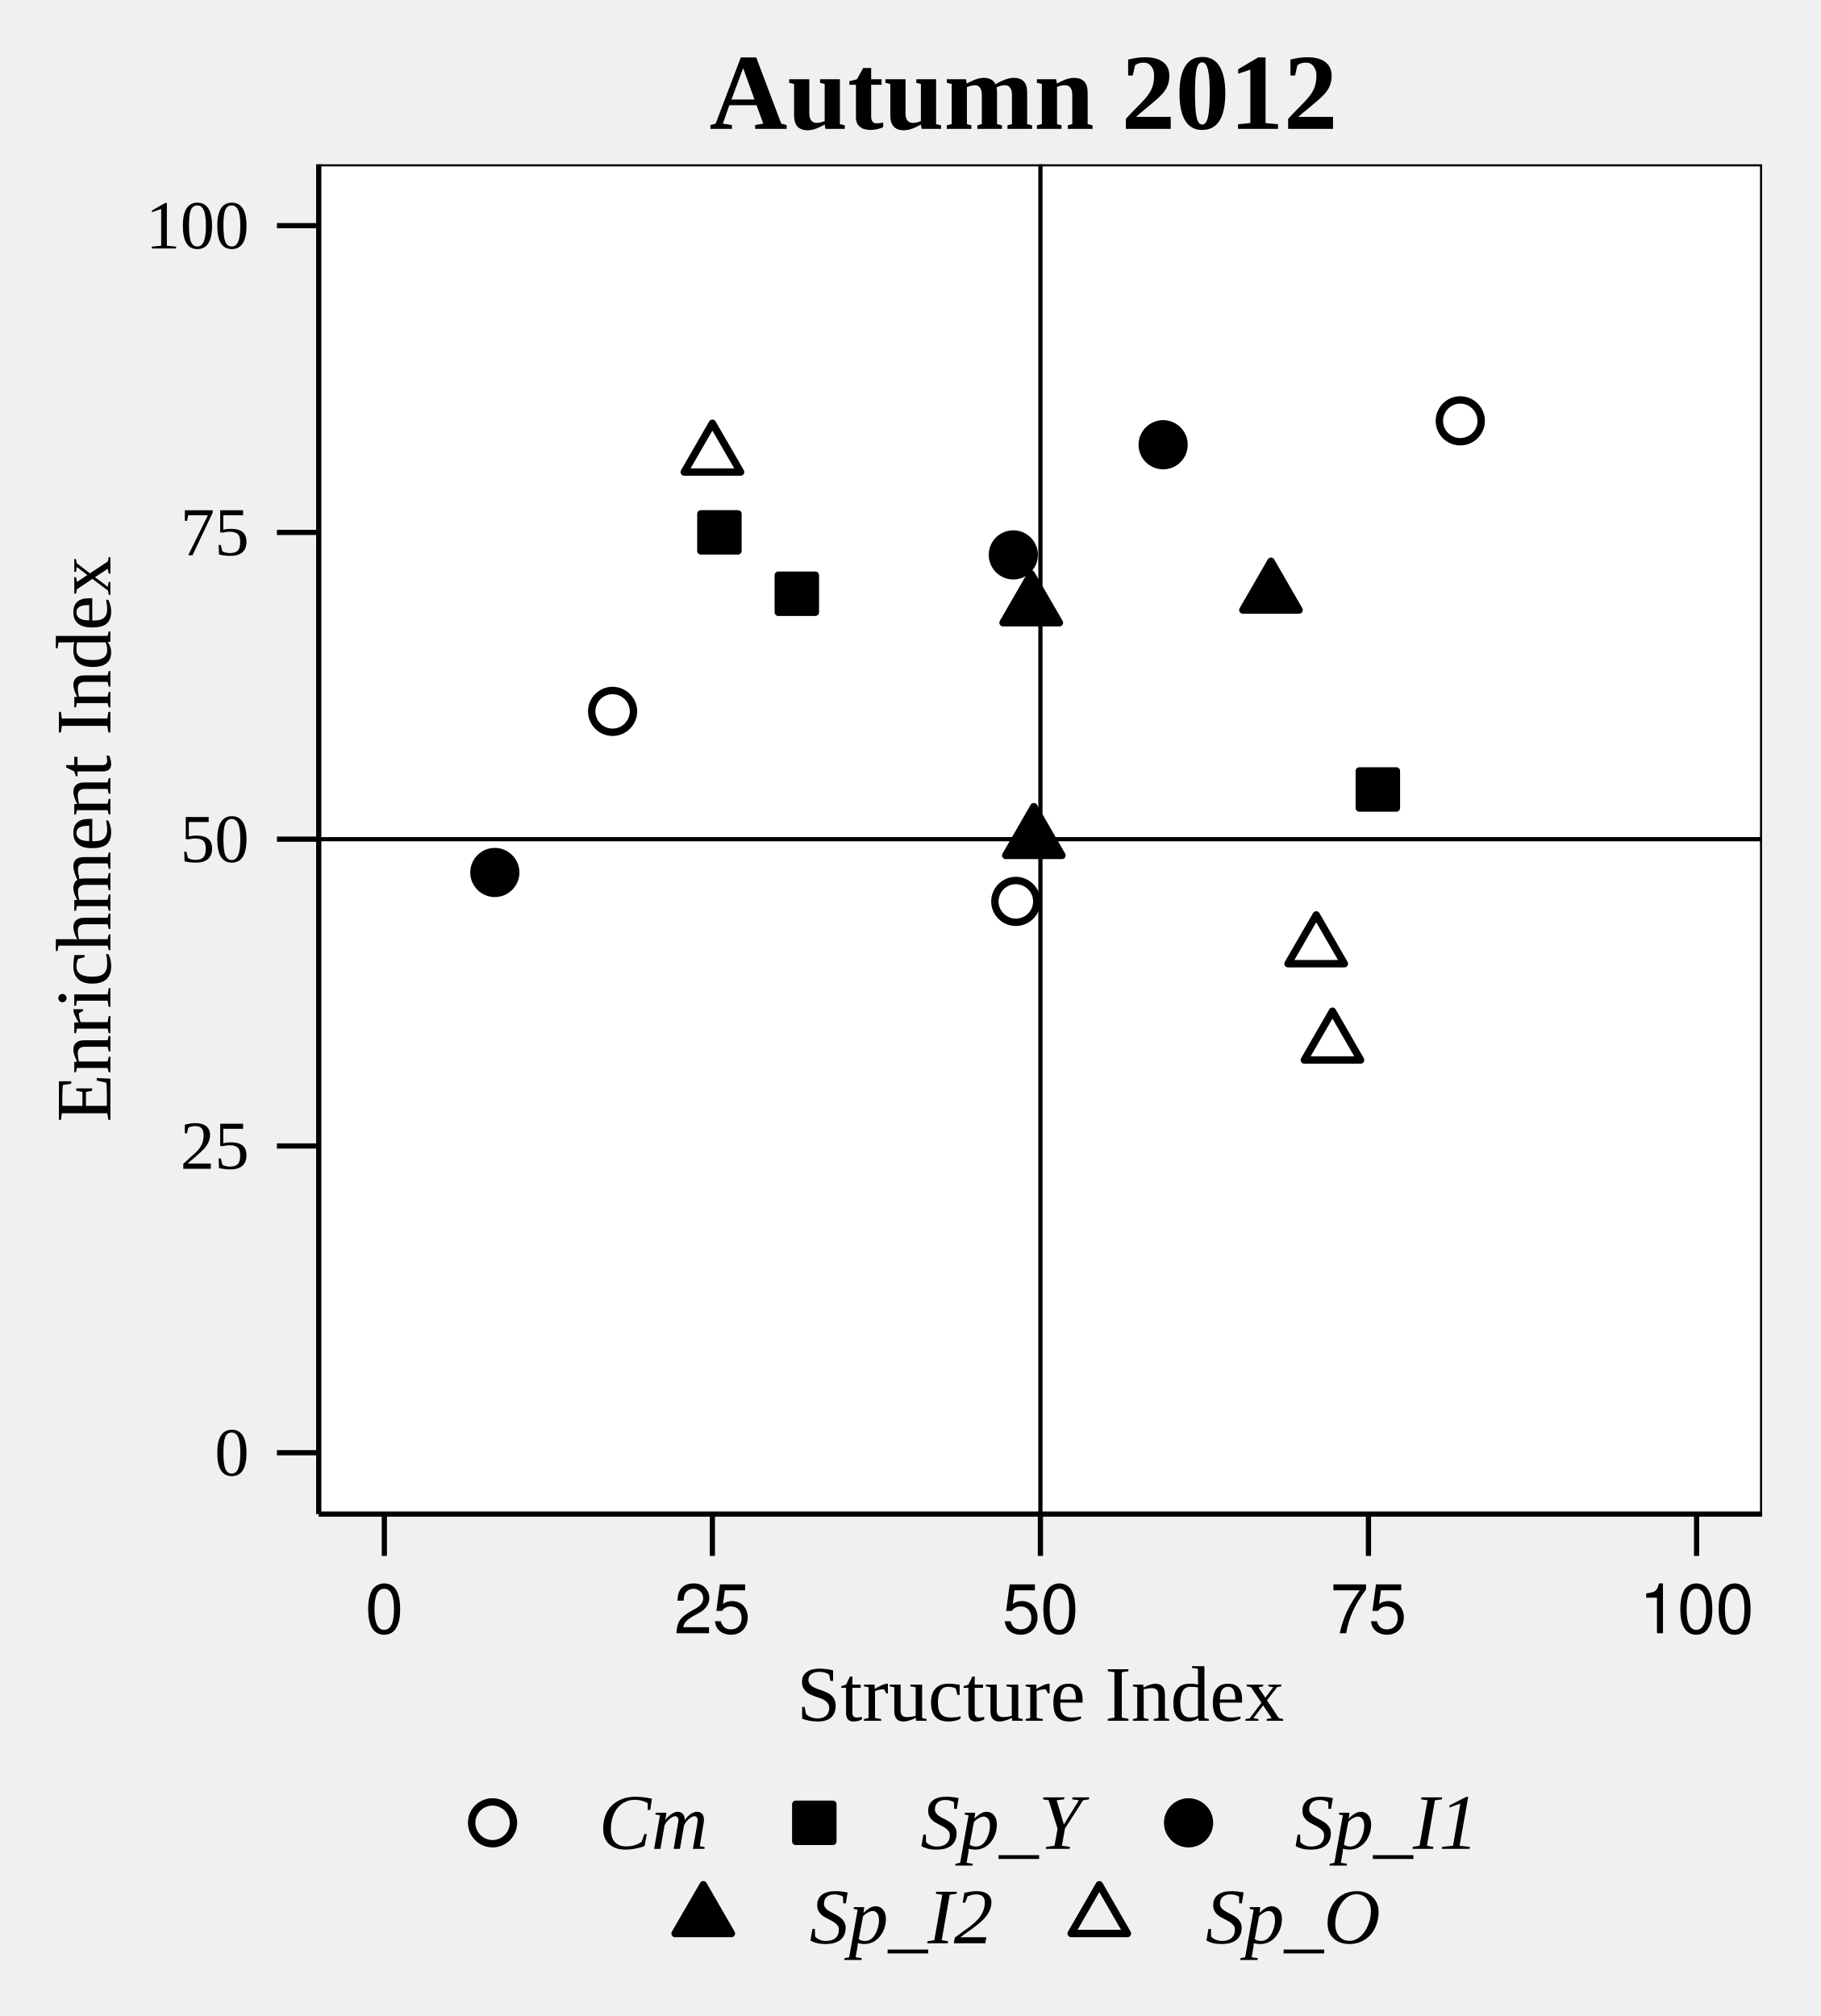
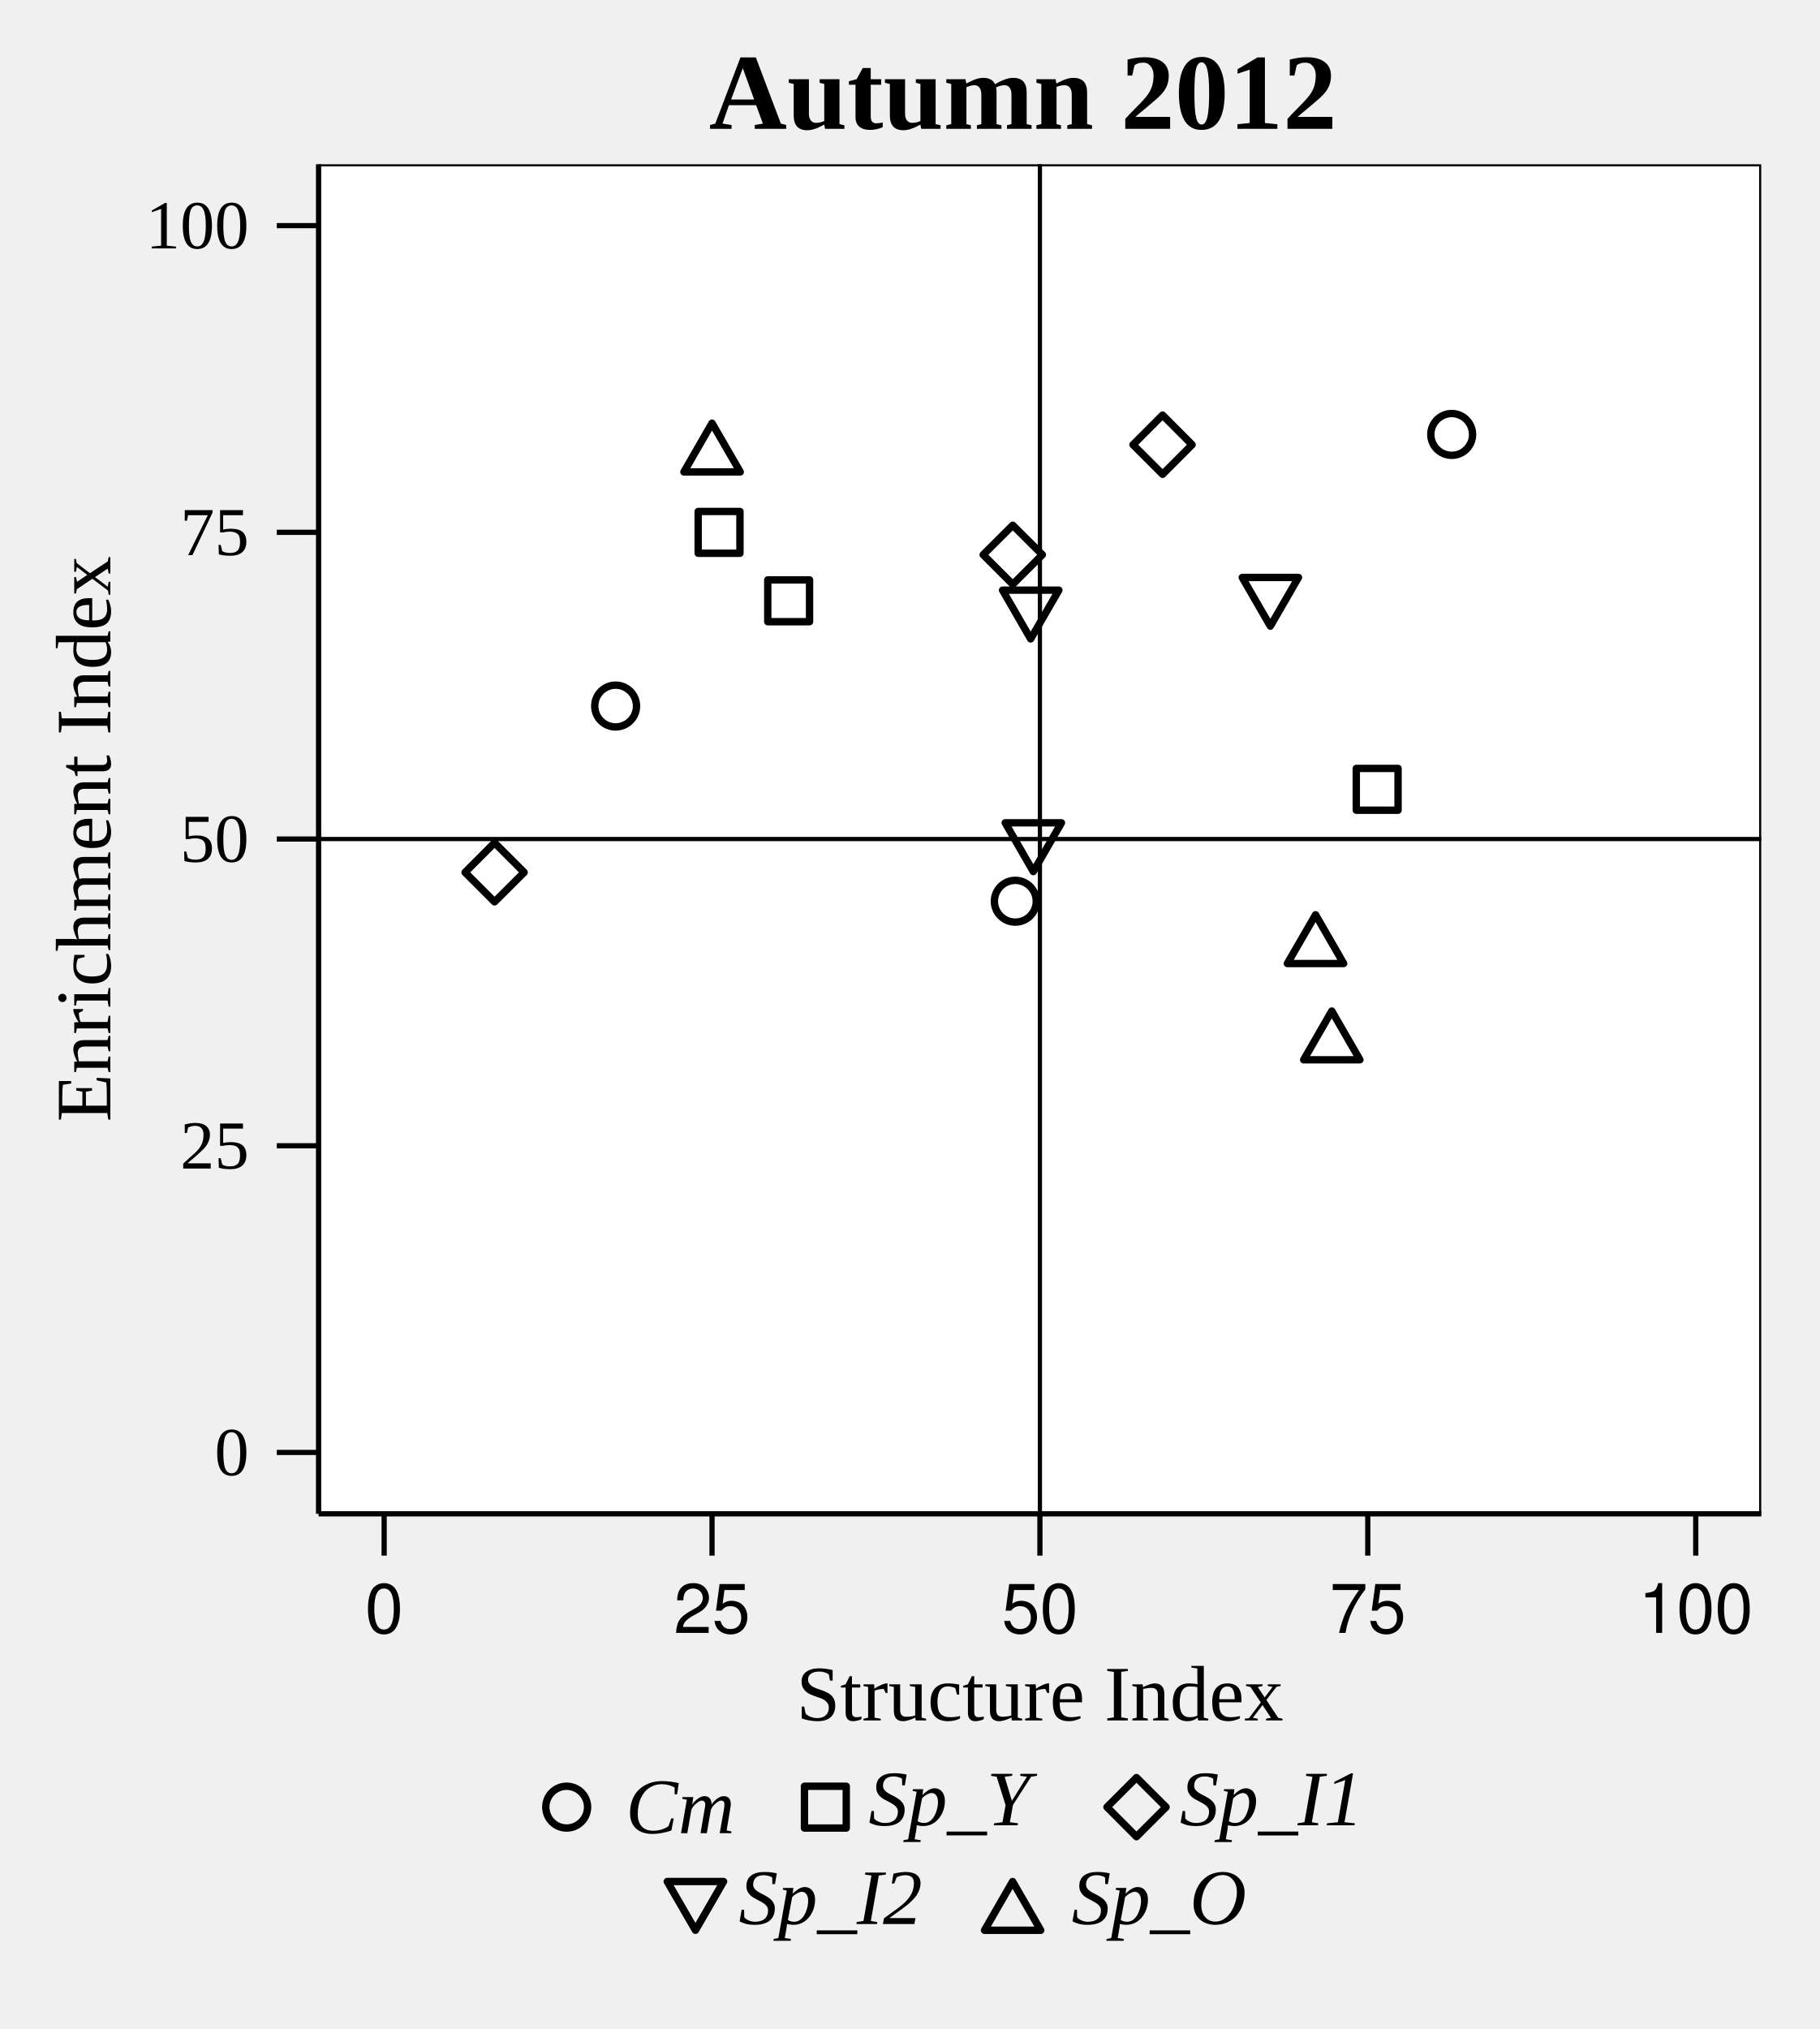
- <svg xmlns="http://www.w3.org/2000/svg" id="svg2" version="1.1" width="231.36" height="256.216" xml:space="preserve">
+ <svg xmlns="http://www.w3.org/2000/svg" id="svg2" version="1.1" width="231.36" height="257.916" xml:space="preserve">
  <defs id="defs6">
    <clipPath clipPathUnits="userSpaceOnUse" id="clipPath22">
      <path d="m 0,0 198.43,0 0,243.78 L 0,243.78 0,0 z" id="path24" />
    </clipPath>
    <clipPath clipPathUnits="userSpaceOnUse" id="clipPath38">
      <path d="m 37.28,77.66 146.74,0 0,137.24 -146.74,0 0,-137.24 z" id="path40" />
    </clipPath>
  </defs>
  <g id="g10" transform="matrix(1.25,0,0,-1.25,-6.095027,289.5036)">
    <g id="g12" />
    <g id="g14" />
    <g id="g16" />
    <g id="g28" />
    <g id="g30" />
    <g id="g32" />
-     <g id="g34">
-       <g id="g36" clip-path="url(#clipPath38)">
-         <path d="m 37.28,77.66 146.74,0 0,137.24 -146.74,0 0,-137.24 z" style="fill:#ffffff;fill-opacity:1;fill-rule:nonzero;stroke:none" id="path42" />
-         <path d="m 138.69,138.58 2.86,-4.96 -5.73,0 2.87,4.96" style="fill:none;stroke:#000000;stroke-width:0.75;stroke-linecap:round;stroke-linejoin:round;stroke-miterlimit:10;stroke-opacity:1;stroke-dasharray:none" id="path44" />
-         <path d="m 140.34,128.79 2.86,-4.96 -5.72,0 2.86,4.96" style="fill:none;stroke:#000000;stroke-width:0.75;stroke-linecap:round;stroke-linejoin:round;stroke-miterlimit:10;stroke-opacity:1;stroke-dasharray:none" id="path46" />
-         <path d="m 77.3,188.57 2.87,-4.96 -5.73,0 2.86,4.96" style="fill:none;stroke:#000000;stroke-width:0.75;stroke-linecap:round;stroke-linejoin:round;stroke-miterlimit:10;stroke-opacity:1;stroke-dasharray:none" id="path48" />
-         <path d="m 109.98,149.59 2.86,-4.96 -5.72,0 2.86,4.96 z" style="fill:#000000;fill-opacity:1;fill-rule:nonzero;stroke:#000000;stroke-width:0.75;stroke-linecap:round;stroke-linejoin:round;stroke-miterlimit:10;stroke-opacity:1;stroke-dasharray:none" id="path50" />
-         <path d="m 109.71,173.25 2.87,-4.96 -5.73,0 2.86,4.96 z" style="fill:#000000;fill-opacity:1;fill-rule:nonzero;stroke:#000000;stroke-width:0.75;stroke-linecap:round;stroke-linejoin:round;stroke-miterlimit:10;stroke-opacity:1;stroke-dasharray:none" id="path52" />
-         <path d="m 134.09,174.54 2.86,-4.96 -5.72,0 2.86,4.96 z" style="fill:#000000;fill-opacity:1;fill-rule:nonzero;stroke:#000000;stroke-width:0.75;stroke-linecap:round;stroke-linejoin:round;stroke-miterlimit:10;stroke-opacity:1;stroke-dasharray:none" id="path54" />
-         <path d="m 105.77,175.19 c 0,1.17 0.95,2.12 2.12,2.12 1.17,0 2.13,-0.95 2.13,-2.12 0,-1.17 -0.96,-2.13 -2.13,-2.13 -1.17,0 -2.12,0.96 -2.12,2.13" style="fill:#000000;fill-opacity:1;fill-rule:nonzero;stroke:#000000;stroke-width:0.75;stroke-linecap:round;stroke-linejoin:round;stroke-miterlimit:10;stroke-opacity:1;stroke-dasharray:none" id="path56" />
-         <path d="m 121,186.38 c 0,1.17 0.96,2.13 2.13,2.13 1.17,0 2.12,-0.96 2.12,-2.13 0,-1.17 -0.95,-2.12 -2.12,-2.12 -1.17,0 -2.13,0.95 -2.13,2.12" style="fill:#000000;fill-opacity:1;fill-rule:nonzero;stroke:#000000;stroke-width:0.75;stroke-linecap:round;stroke-linejoin:round;stroke-miterlimit:10;stroke-opacity:1;stroke-dasharray:none" id="path58" />
-         <path d="m 53.06,142.89 c 0,1.17 0.95,2.13 2.12,2.13 1.17,0 2.13,-0.96 2.13,-2.13 0,-1.16 -0.96,-2.12 -2.13,-2.12 -1.17,0 -2.12,0.96 -2.12,2.12" style="fill:#000000;fill-opacity:1;fill-rule:nonzero;stroke:#000000;stroke-width:0.75;stroke-linecap:round;stroke-linejoin:round;stroke-miterlimit:10;stroke-opacity:1;stroke-dasharray:none" id="path60" />
-         <path d="m 76.13,175.59 3.77,0 0,3.77 -3.77,0 0,-3.77 z" style="fill:#000000;fill-opacity:1;fill-rule:nonzero;stroke:#000000;stroke-width:0.75;stroke-linecap:round;stroke-linejoin:round;stroke-miterlimit:10;stroke-opacity:1;stroke-dasharray:none" id="path62" />
-         <path d="m 143.07,149.45 3.77,0 0,3.77 -3.77,0 0,-3.77 z" style="fill:#000000;fill-opacity:1;fill-rule:nonzero;stroke:#000000;stroke-width:0.75;stroke-linecap:round;stroke-linejoin:round;stroke-miterlimit:10;stroke-opacity:1;stroke-dasharray:none" id="path64" />
-         <path d="m 84,169.35 3.77,0 0,3.77 -3.77,0 0,-3.77 z" style="fill:#000000;fill-opacity:1;fill-rule:nonzero;stroke:#000000;stroke-width:0.75;stroke-linecap:round;stroke-linejoin:round;stroke-miterlimit:10;stroke-opacity:1;stroke-dasharray:none" id="path66" />
-         <path d="m 151.21,188.81 c 0,1.17 0.95,2.13 2.12,2.13 1.17,0 2.13,-0.96 2.13,-2.13 0,-1.17 -0.96,-2.12 -2.13,-2.12 -1.17,0 -2.12,0.95 -2.12,2.12" style="fill:none;stroke:#000000;stroke-width:0.75;stroke-linecap:round;stroke-linejoin:round;stroke-miterlimit:10;stroke-opacity:1;stroke-dasharray:none" id="path68" />
-         <path d="m 65.03,159.28 c 0,1.16 0.95,2.12 2.12,2.12 1.17,0 2.13,-0.96 2.13,-2.12 0,-1.17 -0.96,-2.13 -2.13,-2.13 -1.17,0 -2.12,0.96 -2.12,2.13" style="fill:none;stroke:#000000;stroke-width:0.75;stroke-linecap:round;stroke-linejoin:round;stroke-miterlimit:10;stroke-opacity:1;stroke-dasharray:none" id="path70" />
-         <path d="m 106.02,139.95 c 0,1.17 0.96,2.13 2.13,2.13 1.17,0 2.13,-0.96 2.13,-2.13 0,-1.17 -0.96,-2.12 -2.13,-2.12 -1.17,0 -2.13,0.95 -2.13,2.12" style="fill:none;stroke:#000000;stroke-width:0.75;stroke-linecap:round;stroke-linejoin:round;stroke-miterlimit:10;stroke-opacity:1;stroke-dasharray:none" id="path72" />
-         <path d="m 110.65,77.66 0,137.24" style="fill:none;stroke:#000000;stroke-width:0.43;stroke-linecap:butt;stroke-linejoin:round;stroke-miterlimit:10;stroke-opacity:1;stroke-dasharray:none" id="path74" />
-         <path d="m 37.28,146.28 146.75,0" style="fill:none;stroke:#000000;stroke-width:0.43;stroke-linecap:butt;stroke-linejoin:round;stroke-miterlimit:10;stroke-opacity:1;stroke-dasharray:none" id="path76" />
-         <path d="m 37.28,77.66 146.74,0 0,137.24 -146.74,0 0,-137.24 z" style="fill:none;stroke:#000000;stroke-width:0.43;stroke-linecap:round;stroke-linejoin:round;stroke-miterlimit:10;stroke-opacity:1;stroke-dasharray:none" id="path78" />
-       </g>
-     </g>
    <g id="g80" />
-     <g id="g82">
-       <path d="m 37.28,77.66 0,137.24" style="fill:none;stroke:#000000;stroke-width:0.53;stroke-linecap:butt;stroke-linejoin:round;stroke-miterlimit:10;stroke-opacity:1;stroke-dasharray:none" id="path84" />
-     </g>
-     <g id="g86">
-       <text transform="matrix(1,0,0,-1,26.7,81.58)" id="text88">
-         <tspan style="font-size:7px;font-variant:normal;font-weight:normal;writing-mode:lr-tb;fill:#000000;fill-opacity:1;fill-rule:nonzero;stroke:none;font-family:Times New Roman;-inkscape-font-specification:Times-Roman" x="0" y="0" id="tspan90">0</tspan>
-       </text>
-       <text transform="matrix(1,0,0,-1,23.2,112.77)" id="text92">
-         <tspan style="font-size:7px;font-variant:normal;font-weight:normal;writing-mode:lr-tb;fill:#000000;fill-opacity:1;fill-rule:nonzero;stroke:none;font-family:Times New Roman;-inkscape-font-specification:Times-Roman" x="0 3.5" y="0" id="tspan94">25</tspan>
-       </text>
-       <text transform="matrix(1,0,0,-1,23.2,143.96)" id="text96">
-         <tspan style="font-size:7px;font-variant:normal;font-weight:normal;writing-mode:lr-tb;fill:#000000;fill-opacity:1;fill-rule:nonzero;stroke:none;font-family:Times New Roman;-inkscape-font-specification:Times-Roman" x="0 3.5" y="0" id="tspan98">50</tspan>
-       </text>
-       <text transform="matrix(1,0,0,-1,23.2,175.15)" id="text100">
-         <tspan style="font-size:7px;font-variant:normal;font-weight:normal;writing-mode:lr-tb;fill:#000000;fill-opacity:1;fill-rule:nonzero;stroke:none;font-family:Times New Roman;-inkscape-font-specification:Times-Roman" x="0 3.5" y="0" id="tspan102">75</tspan>
-       </text>
-       <text transform="matrix(1,0,0,-1,19.7,206.34)" id="text104">
-         <tspan style="font-size:7px;font-variant:normal;font-weight:normal;writing-mode:lr-tb;fill:#000000;fill-opacity:1;fill-rule:nonzero;stroke:none;font-family:Times New Roman;-inkscape-font-specification:Times-Roman" x="0 3.5 7" y="0" id="tspan106">100</tspan>
-       </text>
-     </g>
    <g id="g108" />
-     <g id="g110">
-       <path d="m 33.03,83.9 4.25,0" style="fill:none;stroke:#000000;stroke-width:0.53;stroke-linecap:butt;stroke-linejoin:round;stroke-miterlimit:10;stroke-opacity:1;stroke-dasharray:none" id="path112" />
-       <path d="m 33.03,115.09 4.25,0" style="fill:none;stroke:#000000;stroke-width:0.53;stroke-linecap:butt;stroke-linejoin:round;stroke-miterlimit:10;stroke-opacity:1;stroke-dasharray:none" id="path114" />
-       <path d="m 33.03,146.28 4.25,0" style="fill:none;stroke:#000000;stroke-width:0.53;stroke-linecap:butt;stroke-linejoin:round;stroke-miterlimit:10;stroke-opacity:1;stroke-dasharray:none" id="path116" />
-       <path d="m 33.03,177.47 4.25,0" style="fill:none;stroke:#000000;stroke-width:0.53;stroke-linecap:butt;stroke-linejoin:round;stroke-miterlimit:10;stroke-opacity:1;stroke-dasharray:none" id="path118" />
-       <path d="m 33.03,208.66 4.25,0" style="fill:none;stroke:#000000;stroke-width:0.53;stroke-linecap:butt;stroke-linejoin:round;stroke-miterlimit:10;stroke-opacity:1;stroke-dasharray:none" id="path120" />
-     </g>
    <g id="g122" />
    <g id="g124" />
    <g id="g126" />
    <g id="g128" />
-     <g id="g130">
-       <path d="m 37.28,77.66 146.75,0" style="fill:none;stroke:#000000;stroke-width:0.53;stroke-linecap:butt;stroke-linejoin:round;stroke-miterlimit:10;stroke-opacity:1;stroke-dasharray:none" id="path132" />
-     </g>
-     <g id="g134">
-       <path d="m 43.95,73.41 0,4.25" style="fill:none;stroke:#000000;stroke-width:0.53;stroke-linecap:butt;stroke-linejoin:round;stroke-miterlimit:10;stroke-opacity:1;stroke-dasharray:none" id="path136" />
-       <path d="m 77.3,73.41 0,4.25" style="fill:none;stroke:#000000;stroke-width:0.53;stroke-linecap:butt;stroke-linejoin:round;stroke-miterlimit:10;stroke-opacity:1;stroke-dasharray:none" id="path138" />
-       <path d="m 110.65,73.41 0,4.25" style="fill:none;stroke:#000000;stroke-width:0.53;stroke-linecap:butt;stroke-linejoin:round;stroke-miterlimit:10;stroke-opacity:1;stroke-dasharray:none" id="path140" />
-       <path d="m 144,73.41 0,4.25" style="fill:none;stroke:#000000;stroke-width:0.53;stroke-linecap:butt;stroke-linejoin:round;stroke-miterlimit:10;stroke-opacity:1;stroke-dasharray:none" id="path142" />
-       <path d="m 177.36,73.41 0,4.25" style="fill:none;stroke:#000000;stroke-width:0.53;stroke-linecap:butt;stroke-linejoin:round;stroke-miterlimit:10;stroke-opacity:1;stroke-dasharray:none" id="path144" />
-     </g>
    <g id="g146" />
-     <g id="g148">
-       <text transform="matrix(1,0,0,-1,42.01,65.55)" id="text150">
-         <tspan style="font-size:7px;font-variant:normal;font-weight:normal;writing-mode:lr-tb;fill:#000000;fill-opacity:1;fill-rule:nonzero;stroke:none;font-family:Helvetica;-inkscape-font-specification:Helvetica" x="0" y="0" id="tspan152">0</tspan>
-       </text>
-       <text transform="matrix(1,0,0,-1,73.41,65.55)" id="text154">
-         <tspan style="font-size:7px;font-variant:normal;font-weight:normal;writing-mode:lr-tb;fill:#000000;fill-opacity:1;fill-rule:nonzero;stroke:none;font-family:Helvetica;-inkscape-font-specification:Helvetica" x="0 3.892" y="0" id="tspan156">25</tspan>
-       </text>
-       <text transform="matrix(1,0,0,-1,106.76,65.55)" id="text158">
-         <tspan style="font-size:7px;font-variant:normal;font-weight:normal;writing-mode:lr-tb;fill:#000000;fill-opacity:1;fill-rule:nonzero;stroke:none;font-family:Helvetica;-inkscape-font-specification:Helvetica" x="0 3.892" y="0" id="tspan160">50</tspan>
-       </text>
-       <text transform="matrix(1,0,0,-1,140.11,65.55)" id="text162">
-         <tspan style="font-size:7px;font-variant:normal;font-weight:normal;writing-mode:lr-tb;fill:#000000;fill-opacity:1;fill-rule:nonzero;stroke:none;font-family:Helvetica;-inkscape-font-specification:Helvetica" x="0 3.892" y="0" id="tspan164">75</tspan>
-       </text>
-       <text transform="matrix(1,0,0,-1,171.52,65.55)" id="text166">
-         <tspan style="font-size:7px;font-variant:normal;font-weight:normal;writing-mode:lr-tb;fill:#000000;fill-opacity:1;fill-rule:nonzero;stroke:none;font-family:Helvetica;-inkscape-font-specification:Helvetica" x="0 3.892 7.784" y="0" id="tspan168">100</tspan>
-       </text>
-     </g>
    <g id="g170" />
    <g id="g172" />
    <g id="g174" />
    <g id="g176" />
-     <g id="g178">
-       <text transform="matrix(1,0,0,-1,85.88,56.65)" id="text180">
-         <tspan style="font-size:8px;font-variant:normal;font-weight:normal;writing-mode:lr-tb;fill:#000000;fill-opacity:1;fill-rule:nonzero;stroke:none;font-family:Times New Roman;-inkscape-font-specification:Times-Roman" x="0 4.448 6.672 9.336 13.336 16.888 19.112 23.112 25.776 29.328 31.328 33.992 37.992 41.992 45.544" y="0" id="tspan182">Structure Index</tspan>
-       </text>
-     </g>
    <g id="g184" />
-     <g id="g186">
-       <text transform="matrix(0,1,1,0,16.1,117.51)" id="text188">
-         <tspan style="font-size:8px;font-variant:normal;font-weight:normal;writing-mode:lr-tb;fill:#000000;fill-opacity:1;fill-rule:nonzero;stroke:none;font-family:Times New Roman;-inkscape-font-specification:Times-Roman" x="0 4.888 8.888 11.552 13.776 17.328 21.328 27.552 31.104 35.104 37.328 39.328 41.992 45.992 49.992 53.544" y="0" id="tspan190">Enrichment Index</tspan>
-       </text>
-     </g>
    <g id="g192" />
    <g id="g194" />
    <g id="g196" />
    <g id="g198" />
    <g id="g200" />
    <g id="g202" />
    <g id="g204" />
    <g id="g206" />
    <g id="g208" />
    <g id="g210" />
    <g id="g212" />
    <g id="g218" />
    <g id="g220" />
    <g id="g222" />
    <g id="g228" />
    <g id="g230" />
    <g id="g232" />
    <g id="g238" />
    <g id="g240" />
    <g id="g242" />
    <g id="g248" />
    <g id="g250" />
    <g id="g252" />
    <g id="g258" />
    <g id="g266" />
    <g id="g274" />
    <g id="g282" />
    <g id="g290" />
+     <g id="g3381">
+       <g id="g3408" transform="translate(35.31189,18.20201)">
+         <g transform="translate(0,-0.4957815)" id="g214">
+           <path d="m 25.08,30.13 c 0,1.17 0.95,2.12 2.12,2.12 1.17,0 2.13,-0.95 2.13,-2.12 0,-1.17 -0.96,-2.13 -2.13,-2.13 -1.17,0 -2.12,0.96 -2.12,2.13" style="fill:none;stroke:#000000;stroke-width:0.75;stroke-linecap:round;stroke-linejoin:round;stroke-miterlimit:10;stroke-opacity:1;stroke-dasharray:none" id="path216" />
+         </g>
+         <g id="g224" transform="translate(-6.4,-0.4957815)">
+           <path d="m 57.79,28 4.25,0 0,4.25 -4.25,0 0,-4.25 z" style="fill:none;stroke:#000000;stroke-width:0.75;stroke-linecap:round;stroke-linejoin:round;stroke-miterlimit:10;stroke-opacity:1;stroke-dasharray:none" id="path226" />
+         </g>
+         <g id="g234" transform="translate(-12.8,-0.4957815)">
+           <path d="m 94.96,30.13 3,3 3.01,-3 -3.01,-3.01 -3,3.01" style="fill:none;stroke:#000000;stroke-width:0.75;stroke-linecap:round;stroke-linejoin:round;stroke-miterlimit:10;stroke-opacity:1;stroke-dasharray:none" id="path236" />
+         </g>
+         <g id="g244" transform="translate(-97.9268,-9.713905)">
+           <path d="m 138.23,26.82 2.86,4.96 -5.73,0 2.87,-4.96" style="fill:none;stroke:#000000;stroke-width:0.75;stroke-linecap:round;stroke-linejoin:round;stroke-miterlimit:10;stroke-opacity:1;stroke-dasharray:none" id="path246" />
+         </g>
+         <g id="g254" transform="translate(-105.9268,-11.36391)">
+           <path d="m 178.49,33.43 2.86,-4.96 -5.72,0 2.86,4.96" style="fill:none;stroke:#000000;stroke-width:0.75;stroke-linecap:round;stroke-linejoin:round;stroke-miterlimit:10;stroke-opacity:1;stroke-dasharray:none" id="path256" />
+         </g>
+         <g id="g260" transform="translate(-4.8,-0.499219)">
+           <text transform="matrix(1,0,0,-1,38,27.48)" id="text262">
+             <tspan style="font-size:8px;font-style:italic;font-variant:normal;writing-mode:lr-tb;fill:#000000;fill-opacity:1;fill-rule:nonzero;stroke:none;font-family:Times New Roman;-inkscape-font-specification:TimesNewRomanPS-ItalicMT" x="0 5.336" y="0" id="tspan264">Cm</tspan>
+           </text>
+         </g>
+         <g id="g268" transform="translate(-6.4,0.3035158)">
+           <text transform="scale(1,-1)" id="text270" x="64.31" y="-27.48">
+             <tspan style="font-size:8px;font-style:italic;font-variant:normal;writing-mode:lr-tb;fill:#000000;fill-opacity:1;fill-rule:nonzero;stroke:none;font-family:Times New Roman;-inkscape-font-specification:TimesNewRomanPS-ItalicMT" x="64.31 68.31 72.31 76.31" y="-27.48" id="tspan272">Sp_Y</tspan>
+           </text>
+         </g>
+         <g id="g276" transform="translate(-19.2,0.3035154)">
+           <text transform="matrix(1,0,0,-1,108.76,27.48)" id="text278">
+             <tspan style="font-size:8px;font-style:italic;font-variant:normal;writing-mode:lr-tb;fill:#000000;fill-opacity:1;fill-rule:nonzero;stroke:none;font-family:Times New Roman;-inkscape-font-specification:TimesNewRomanPS-ItalicMT" x="0 4 8 12 14.664" y="0" id="tspan280">Sp_I1</tspan>
+           </text>
+         </g>
+         <g id="g284" transform="translate(-104.3268,-9.739608)">
+           <text transform="matrix(1,0,0,-1,149.03,27.48)" id="text286">
+             <tspan style="font-size:8px;font-style:italic;font-variant:normal;writing-mode:lr-tb;fill:#000000;fill-opacity:1;fill-rule:nonzero;stroke:none;font-family:Times New Roman;-inkscape-font-specification:TimesNewRomanPS-ItalicMT" x="0 4 8 12 14.664" y="0" id="tspan288">Sp_I2</tspan>
+           </text>
+         </g>
+         <g id="g292" transform="translate(-110.7268,-9.739608)">
+           <text transform="matrix(1,0,0,-1,189.29,27.48)" id="text294">
+             <tspan style="font-size:8px;font-style:italic;font-variant:normal;writing-mode:lr-tb;fill:#000000;fill-opacity:1;fill-rule:nonzero;stroke:none;font-family:Times New Roman;-inkscape-font-specification:TimesNewRomanPS-ItalicMT" x="0 4 8 12" y="0" id="tspan296">Sp_O</tspan>
+           </text>
+         </g>
+       </g>
+     </g>
    <g id="g298" />
    <g id="g300" />
    <g id="g302" />
    <g id="g304" />
    <g id="g306" />
    <g id="g308" />
    <g id="g310" />
    <g id="g312" />
    <g id="g314" />
-     <g id="g316">
-       <text transform="matrix(1,0,0,-1,76.99,218.5)" id="text318">
-         <tspan style="font-size:11px;font-variant:normal;font-weight:bold;writing-mode:lr-tb;fill:#000000;fill-opacity:1;fill-rule:nonzero;stroke:none;font-family:Times New Roman;-inkscape-font-specification:Times-Bold" x="0" y="0" id="tspan320">Autumn 2012</tspan>
-       </text>
+     <g id="g3515">
+       <g id="g34">
+         <g clip-path="url(#clipPath38)" id="g36">
+           <path id="path42" style="fill:#ffffff;fill-opacity:1;fill-rule:nonzero;stroke:none" d="m 37.28,77.66 146.74,0 0,137.24 -146.74,0 0,-137.24 z" />
+           <path id="path44" style="fill:none;stroke:#000000;stroke-width:0.75;stroke-linecap:round;stroke-linejoin:round;stroke-miterlimit:10;stroke-opacity:1;stroke-dasharray:none" d="m 138.69,138.58 2.86,-4.96 -5.73,0 2.87,4.96" />
+           <path id="path46" style="fill:none;stroke:#000000;stroke-width:0.75;stroke-linecap:round;stroke-linejoin:round;stroke-miterlimit:10;stroke-opacity:1;stroke-dasharray:none" d="m 140.34,128.79 2.86,-4.96 -5.72,0 2.86,4.96" />
+           <path id="path48" style="fill:none;stroke:#000000;stroke-width:0.75;stroke-linecap:round;stroke-linejoin:round;stroke-miterlimit:10;stroke-opacity:1;stroke-dasharray:none" d="m 77.3,188.57 2.87,-4.96 -5.73,0 2.86,4.96" />
+           <path id="path50" style="fill:none;stroke:#000000;stroke-width:0.75;stroke-linecap:round;stroke-linejoin:round;stroke-miterlimit:10;stroke-opacity:1;stroke-dasharray:none" d="m 109.98,142.97 2.86,4.96 -5.72,0 2.86,-4.96" />
+           <path id="path52" style="fill:none;stroke:#000000;stroke-width:0.75;stroke-linecap:round;stroke-linejoin:round;stroke-miterlimit:10;stroke-opacity:1;stroke-dasharray:none" d="m 109.71,166.63 2.87,4.96 -5.73,0 2.86,-4.96" />
+           <path id="path54" style="fill:none;stroke:#000000;stroke-width:0.75;stroke-linecap:round;stroke-linejoin:round;stroke-miterlimit:10;stroke-opacity:1;stroke-dasharray:none" d="m 134.09,167.93 2.86,4.95 -5.72,0 2.86,-4.95" />
+           <path id="path56" style="fill:none;stroke:#000000;stroke-width:0.75;stroke-linecap:round;stroke-linejoin:round;stroke-miterlimit:10;stroke-opacity:1;stroke-dasharray:none" d="m 104.88,175.19 3.01,3 3.01,-3 -3.01,-3.01 -3.01,3.01" />
+           <path id="path58" style="fill:none;stroke:#000000;stroke-width:0.75;stroke-linecap:round;stroke-linejoin:round;stroke-miterlimit:10;stroke-opacity:1;stroke-dasharray:none" d="m 120.12,186.38 3.01,3.01 3,-3.01 -3,-3.01 -3.01,3.01" />
+           <path id="path60" style="fill:none;stroke:#000000;stroke-width:0.75;stroke-linecap:round;stroke-linejoin:round;stroke-miterlimit:10;stroke-opacity:1;stroke-dasharray:none" d="m 52.18,142.89 3,3.01 3.01,-3.01 -3.01,-3 -3,3" />
+           <path id="path62" style="fill:none;stroke:#000000;stroke-width:0.75;stroke-linecap:round;stroke-linejoin:round;stroke-miterlimit:10;stroke-opacity:1;stroke-dasharray:none" d="m 75.89,175.34 4.25,0 0,4.25 -4.25,0 0,-4.25 z" />
+           <path id="path64" style="fill:none;stroke:#000000;stroke-width:0.75;stroke-linecap:round;stroke-linejoin:round;stroke-miterlimit:10;stroke-opacity:1;stroke-dasharray:none" d="m 142.83,149.21 4.25,0 0,4.25 -4.25,0 0,-4.25 z" />
+           <path id="path66" style="fill:none;stroke:#000000;stroke-width:0.75;stroke-linecap:round;stroke-linejoin:round;stroke-miterlimit:10;stroke-opacity:1;stroke-dasharray:none" d="m 82.97,168.38 4.25,0 0,4.25 -4.25,0 0,-4.25 z" />
+           <path id="path68" style="fill:none;stroke:#000000;stroke-width:0.75;stroke-linecap:round;stroke-linejoin:round;stroke-miterlimit:10;stroke-opacity:1;stroke-dasharray:none" d="m 150.41,187.42 c 0,1.17 0.96,2.13 2.13,2.13 1.17,0 2.12,-0.96 2.12,-2.13 0,-1.17 -0.95,-2.12 -2.12,-2.12 -1.17,0 -2.13,0.95 -2.13,2.12" />
+           <path id="path70" style="fill:none;stroke:#000000;stroke-width:0.75;stroke-linecap:round;stroke-linejoin:round;stroke-miterlimit:10;stroke-opacity:1;stroke-dasharray:none" d="m 65.37,159.8 c 0,1.17 0.96,2.13 2.12,2.13 1.17,0 2.13,-0.96 2.13,-2.13 0,-1.17 -0.96,-2.12 -2.13,-2.12 -1.16,0 -2.12,0.95 -2.12,2.12" />
+           <path id="path72" style="fill:none;stroke:#000000;stroke-width:0.75;stroke-linecap:round;stroke-linejoin:round;stroke-miterlimit:10;stroke-opacity:1;stroke-dasharray:none" d="m 106.02,139.95 c 0,1.17 0.96,2.13 2.13,2.13 1.17,0 2.13,-0.96 2.13,-2.13 0,-1.17 -0.96,-2.12 -2.13,-2.12 -1.17,0 -2.13,0.95 -2.13,2.12" />
+           <path id="path74" style="fill:none;stroke:#000000;stroke-width:0.43;stroke-linecap:butt;stroke-linejoin:round;stroke-miterlimit:10;stroke-opacity:1;stroke-dasharray:none" d="m 110.65,77.66 0,137.24" />
+           <path id="path76" style="fill:none;stroke:#000000;stroke-width:0.43;stroke-linecap:butt;stroke-linejoin:round;stroke-miterlimit:10;stroke-opacity:1;stroke-dasharray:none" d="m 37.28,146.28 146.75,0" />
+           <path id="path78" style="fill:none;stroke:#000000;stroke-width:0.43;stroke-linecap:round;stroke-linejoin:round;stroke-miterlimit:10;stroke-opacity:1;stroke-dasharray:none" d="m 37.28,77.66 146.74,0 0,137.24 -146.74,0 0,-137.24 z" />
+         </g>
+       </g>
+       <g id="g82">
+         <path id="path84" style="fill:none;stroke:#000000;stroke-width:0.53;stroke-linecap:butt;stroke-linejoin:round;stroke-miterlimit:10;stroke-opacity:1;stroke-dasharray:none" d="m 37.28,77.66 0,137.24" />
+       </g>
+       <g id="g86">
+         <text id="text88" transform="matrix(1,0,0,-1,26.7,81.58)">
+           <tspan id="tspan90" y="0" x="0" style="font-size:7px;font-variant:normal;font-weight:normal;writing-mode:lr-tb;fill:#000000;fill-opacity:1;fill-rule:nonzero;stroke:none;font-family:Times New Roman;-inkscape-font-specification:TimesNewRomanPSMT">0</tspan>
+         </text>
+         <text id="text92" transform="matrix(1,0,0,-1,23.2,112.77)">
+           <tspan id="tspan94" y="0" x="0 3.5" style="font-size:7px;font-variant:normal;font-weight:normal;writing-mode:lr-tb;fill:#000000;fill-opacity:1;fill-rule:nonzero;stroke:none;font-family:Times New Roman;-inkscape-font-specification:TimesNewRomanPSMT">25</tspan>
+         </text>
+         <text id="text96" transform="matrix(1,0,0,-1,23.2,143.96)">
+           <tspan id="tspan98" y="0" x="0 3.5" style="font-size:7px;font-variant:normal;font-weight:normal;writing-mode:lr-tb;fill:#000000;fill-opacity:1;fill-rule:nonzero;stroke:none;font-family:Times New Roman;-inkscape-font-specification:TimesNewRomanPSMT">50</tspan>
+         </text>
+         <text id="text100" transform="matrix(1,0,0,-1,23.2,175.15)">
+           <tspan id="tspan102" y="0" x="0 3.5" style="font-size:7px;font-variant:normal;font-weight:normal;writing-mode:lr-tb;fill:#000000;fill-opacity:1;fill-rule:nonzero;stroke:none;font-family:Times New Roman;-inkscape-font-specification:TimesNewRomanPSMT">75</tspan>
+         </text>
+         <text id="text104" transform="matrix(1,0,0,-1,19.7,206.34)">
+           <tspan id="tspan106" y="0" x="0 3.5 7" style="font-size:7px;font-variant:normal;font-weight:normal;writing-mode:lr-tb;fill:#000000;fill-opacity:1;fill-rule:nonzero;stroke:none;font-family:Times New Roman;-inkscape-font-specification:TimesNewRomanPSMT">100</tspan>
+         </text>
+       </g>
+       <g id="g110">
+         <path id="path112" style="fill:none;stroke:#000000;stroke-width:0.53;stroke-linecap:butt;stroke-linejoin:round;stroke-miterlimit:10;stroke-opacity:1;stroke-dasharray:none" d="m 33.03,83.9 4.25,0" />
+         <path id="path114" style="fill:none;stroke:#000000;stroke-width:0.53;stroke-linecap:butt;stroke-linejoin:round;stroke-miterlimit:10;stroke-opacity:1;stroke-dasharray:none" d="m 33.03,115.09 4.25,0" />
+         <path id="path116" style="fill:none;stroke:#000000;stroke-width:0.53;stroke-linecap:butt;stroke-linejoin:round;stroke-miterlimit:10;stroke-opacity:1;stroke-dasharray:none" d="m 33.03,146.28 4.25,0" />
+         <path id="path118" style="fill:none;stroke:#000000;stroke-width:0.53;stroke-linecap:butt;stroke-linejoin:round;stroke-miterlimit:10;stroke-opacity:1;stroke-dasharray:none" d="m 33.03,177.47 4.25,0" />
+         <path id="path120" style="fill:none;stroke:#000000;stroke-width:0.53;stroke-linecap:butt;stroke-linejoin:round;stroke-miterlimit:10;stroke-opacity:1;stroke-dasharray:none" d="m 33.03,208.66 4.25,0" />
+       </g>
+       <g id="g130">
+         <path id="path132" style="fill:none;stroke:#000000;stroke-width:0.53;stroke-linecap:butt;stroke-linejoin:round;stroke-miterlimit:10;stroke-opacity:1;stroke-dasharray:none" d="m 37.28,77.66 146.75,0" />
+       </g>
+       <g id="g134">
+         <path id="path136" style="fill:none;stroke:#000000;stroke-width:0.53;stroke-linecap:butt;stroke-linejoin:round;stroke-miterlimit:10;stroke-opacity:1;stroke-dasharray:none" d="m 43.95,73.41 0,4.25" />
+         <path id="path138" style="fill:none;stroke:#000000;stroke-width:0.53;stroke-linecap:butt;stroke-linejoin:round;stroke-miterlimit:10;stroke-opacity:1;stroke-dasharray:none" d="m 77.3,73.41 0,4.25" />
+         <path id="path140" style="fill:none;stroke:#000000;stroke-width:0.53;stroke-linecap:butt;stroke-linejoin:round;stroke-miterlimit:10;stroke-opacity:1;stroke-dasharray:none" d="m 110.65,73.41 0,4.25" />
+         <path id="path142" style="fill:none;stroke:#000000;stroke-width:0.53;stroke-linecap:butt;stroke-linejoin:round;stroke-miterlimit:10;stroke-opacity:1;stroke-dasharray:none" d="m 144,73.41 0,4.25" />
+         <path id="path144" style="fill:none;stroke:#000000;stroke-width:0.53;stroke-linecap:butt;stroke-linejoin:round;stroke-miterlimit:10;stroke-opacity:1;stroke-dasharray:none" d="m 177.36,73.41 0,4.25" />
+       </g>
+       <g id="g148">
+         <text id="text150" transform="matrix(1,0,0,-1,42.01,65.55)">
+           <tspan id="tspan152" y="0" x="0" style="font-size:7px;font-variant:normal;font-weight:normal;writing-mode:lr-tb;fill:#000000;fill-opacity:1;fill-rule:nonzero;stroke:none;font-family:Helvetica;-inkscape-font-specification:Helvetica">0</tspan>
+         </text>
+         <text id="text154" transform="matrix(1,0,0,-1,73.41,65.55)">
+           <tspan id="tspan156" y="0" x="0 3.892" style="font-size:7px;font-variant:normal;font-weight:normal;writing-mode:lr-tb;fill:#000000;fill-opacity:1;fill-rule:nonzero;stroke:none;font-family:Helvetica;-inkscape-font-specification:Helvetica">25</tspan>
+         </text>
+         <text id="text158" transform="matrix(1,0,0,-1,106.76,65.55)">
+           <tspan id="tspan160" y="0" x="0 3.892" style="font-size:7px;font-variant:normal;font-weight:normal;writing-mode:lr-tb;fill:#000000;fill-opacity:1;fill-rule:nonzero;stroke:none;font-family:Helvetica;-inkscape-font-specification:Helvetica">50</tspan>
+         </text>
+         <text id="text162" transform="matrix(1,0,0,-1,140.11,65.55)">
+           <tspan id="tspan164" y="0" x="0 3.892" style="font-size:7px;font-variant:normal;font-weight:normal;writing-mode:lr-tb;fill:#000000;fill-opacity:1;fill-rule:nonzero;stroke:none;font-family:Helvetica;-inkscape-font-specification:Helvetica">75</tspan>
+         </text>
+         <text id="text166" transform="matrix(1,0,0,-1,171.52,65.55)">
+           <tspan id="tspan168" y="0" x="0 3.892 7.784" style="font-size:7px;font-variant:normal;font-weight:normal;writing-mode:lr-tb;fill:#000000;fill-opacity:1;fill-rule:nonzero;stroke:none;font-family:Helvetica;-inkscape-font-specification:Helvetica">100</tspan>
+         </text>
+       </g>
+       <g id="g178">
+         <text id="text180" transform="matrix(1,0,0,-1,85.88,56.65)">
+           <tspan id="tspan182" y="0" x="0 4.448 6.672 9.336 13.336 16.888 19.112 23.112 25.776 29.328 31.328 33.992 37.992 41.992 45.544" style="font-size:8px;font-variant:normal;font-weight:normal;writing-mode:lr-tb;fill:#000000;fill-opacity:1;fill-rule:nonzero;stroke:none;font-family:Times New Roman;-inkscape-font-specification:TimesNewRomanPSMT">Structure Index</tspan>
+         </text>
+       </g>
+       <g id="g186">
+         <text id="text188" transform="matrix(0,1,1,0,16.1,117.51)">
+           <tspan id="tspan190" y="0" x="0 4.888 8.888 11.552 13.776 17.328 21.328 27.552 31.104 35.104 37.328 39.328 41.992 45.992 49.992 53.544" style="font-size:8px;font-variant:normal;font-weight:normal;writing-mode:lr-tb;fill:#000000;fill-opacity:1;fill-rule:nonzero;stroke:none;font-family:Times New Roman;-inkscape-font-specification:TimesNewRomanPSMT">Enrichment Index</tspan>
+         </text>
+       </g>
+       <g id="g316">
+         <text id="text318" transform="matrix(1,0,0,-1,76.99,218.5)">
+           <tspan id="tspan320" y="0" x="0" style="font-size:11px;font-variant:normal;font-weight:bold;writing-mode:lr-tb;fill:#000000;fill-opacity:1;fill-rule:nonzero;stroke:none;font-family:Times New Roman;-inkscape-font-specification:TimesNewRomanPS-BoldMT">Autumn 2012</tspan>
+         </text>
+       </g>
    </g>
    <g id="g322" />
    <g id="g324" />
-     <g id="g244" transform="translate(27.74651,16.14591)">
-       <path d="m 25.08,30.13 c 0,1.17 0.95,2.12 2.12,2.12 1.17,0 2.13,-0.95 2.13,-2.12 0,-1.17 -0.96,-2.13 -2.13,-2.13 -1.17,0 -2.12,0.96 -2.12,2.13" style="fill:none;stroke:#000000;stroke-width:0.75;stroke-linecap:round;stroke-linejoin:round;stroke-miterlimit:10;stroke-opacity:1;stroke-dasharray:none" id="path246" />
-     </g>
-     <g id="g254" transform="translate(27.74651,16.14591)">
-       <path d="m 58.03,28.24 3.77,0 0,3.77 -3.77,0 0,-3.77 z" style="fill:#000000;fill-opacity:1;fill-rule:nonzero;stroke:#000000;stroke-width:0.75;stroke-linecap:round;stroke-linejoin:round;stroke-miterlimit:10;stroke-opacity:1;stroke-dasharray:none" id="path256" />
-     </g>
-     <g id="g264" transform="translate(27.74651,16.14591)">
-       <path d="m 95.84,30.13 c 0,1.17 0.95,2.12 2.12,2.12 1.17,0 2.13,-0.95 2.13,-2.12 0,-1.17 -0.96,-2.13 -2.13,-2.13 -1.17,0 -2.12,0.96 -2.12,2.13" style="fill:#000000;fill-opacity:1;fill-rule:nonzero;stroke:#000000;stroke-width:0.75;stroke-linecap:round;stroke-linejoin:round;stroke-miterlimit:10;stroke-opacity:1;stroke-dasharray:none" id="path266" />
-     </g>
-     <g id="g274-6" transform="translate(-61.85349,6.545907)">
-       <path d="m 138.23,33.43 2.86,-4.96 -5.73,0 2.87,4.96 z" style="fill:#000000;fill-opacity:1;fill-rule:nonzero;stroke:#000000;stroke-width:0.75;stroke-linecap:round;stroke-linejoin:round;stroke-miterlimit:10;stroke-opacity:1;stroke-dasharray:none" id="path276" />
-     </g>
-     <g id="g284" transform="translate(-61.85349,6.545907)">
-       <path d="m 178.49,33.43 2.86,-4.96 -5.72,0 2.86,4.96" style="fill:none;stroke:#000000;stroke-width:0.75;stroke-linecap:round;stroke-linejoin:round;stroke-miterlimit:10;stroke-opacity:1;stroke-dasharray:none" id="path286" />
-     </g>
-     <g id="g290-0" transform="translate(27.74651,16.14591)">
-       <text transform="matrix(1,0,0,-1,38,27.48)" id="text292">
-         <tspan style="font-size:8px;font-style:italic;font-variant:normal;writing-mode:lr-tb;fill:#000000;fill-opacity:1;fill-rule:nonzero;stroke:none;font-family:Times New Roman;-inkscape-font-specification:Times-Italic" x="0 5.336" y="0" id="tspan294">Cm</tspan>
-       </text>
-     </g>
-     <g id="g298-4" transform="translate(27.74651,16.14591)">
-       <text transform="matrix(1,0,0,-1,70.71,27.48)" id="text300">
-         <tspan style="font-size:8px;font-style:italic;font-variant:normal;writing-mode:lr-tb;fill:#000000;fill-opacity:1;fill-rule:nonzero;stroke:none;font-family:Times New Roman;-inkscape-font-specification:Times-Italic" x="0 4 8 12" y="0" id="tspan302">Sp_Y</tspan>
-       </text>
-     </g>
-     <g id="g306-6" transform="translate(27.74651,16.14591)">
-       <text transform="matrix(1,0,0,-1,108.76,27.48)" id="text308">
-         <tspan style="font-size:8px;font-style:italic;font-variant:normal;writing-mode:lr-tb;fill:#000000;fill-opacity:1;fill-rule:nonzero;stroke:none;font-family:Times New Roman;-inkscape-font-specification:Times-Italic" x="0 4 8 12 14.664" y="0" id="tspan310">Sp_I1</tspan>
-       </text>
-     </g>
-     <g id="g314-5" transform="translate(-61.85349,6.545907)">
-       <text transform="matrix(1,0,0,-1,149.03,27.48)" id="text316">
-         <tspan style="font-size:8px;font-style:italic;font-variant:normal;writing-mode:lr-tb;fill:#000000;fill-opacity:1;fill-rule:nonzero;stroke:none;font-family:Times New Roman;-inkscape-font-specification:Times-Italic" x="0 4 8 12 14.664" y="0" id="tspan318">Sp_I2</tspan>
-       </text>
-     </g>
-     <g id="g322-5" transform="translate(-61.85349,6.545907)">
-       <text transform="matrix(1,0,0,-1,189.29,27.48)" id="text324">
-         <tspan style="font-size:8px;font-style:italic;font-variant:normal;writing-mode:lr-tb;fill:#000000;fill-opacity:1;fill-rule:nonzero;stroke:none;font-family:Times New Roman;-inkscape-font-specification:Times-Italic" x="0 4 8 12" y="0" id="tspan326">Sp_O</tspan>
-       </text>
-     </g>
  </g>
</svg>
